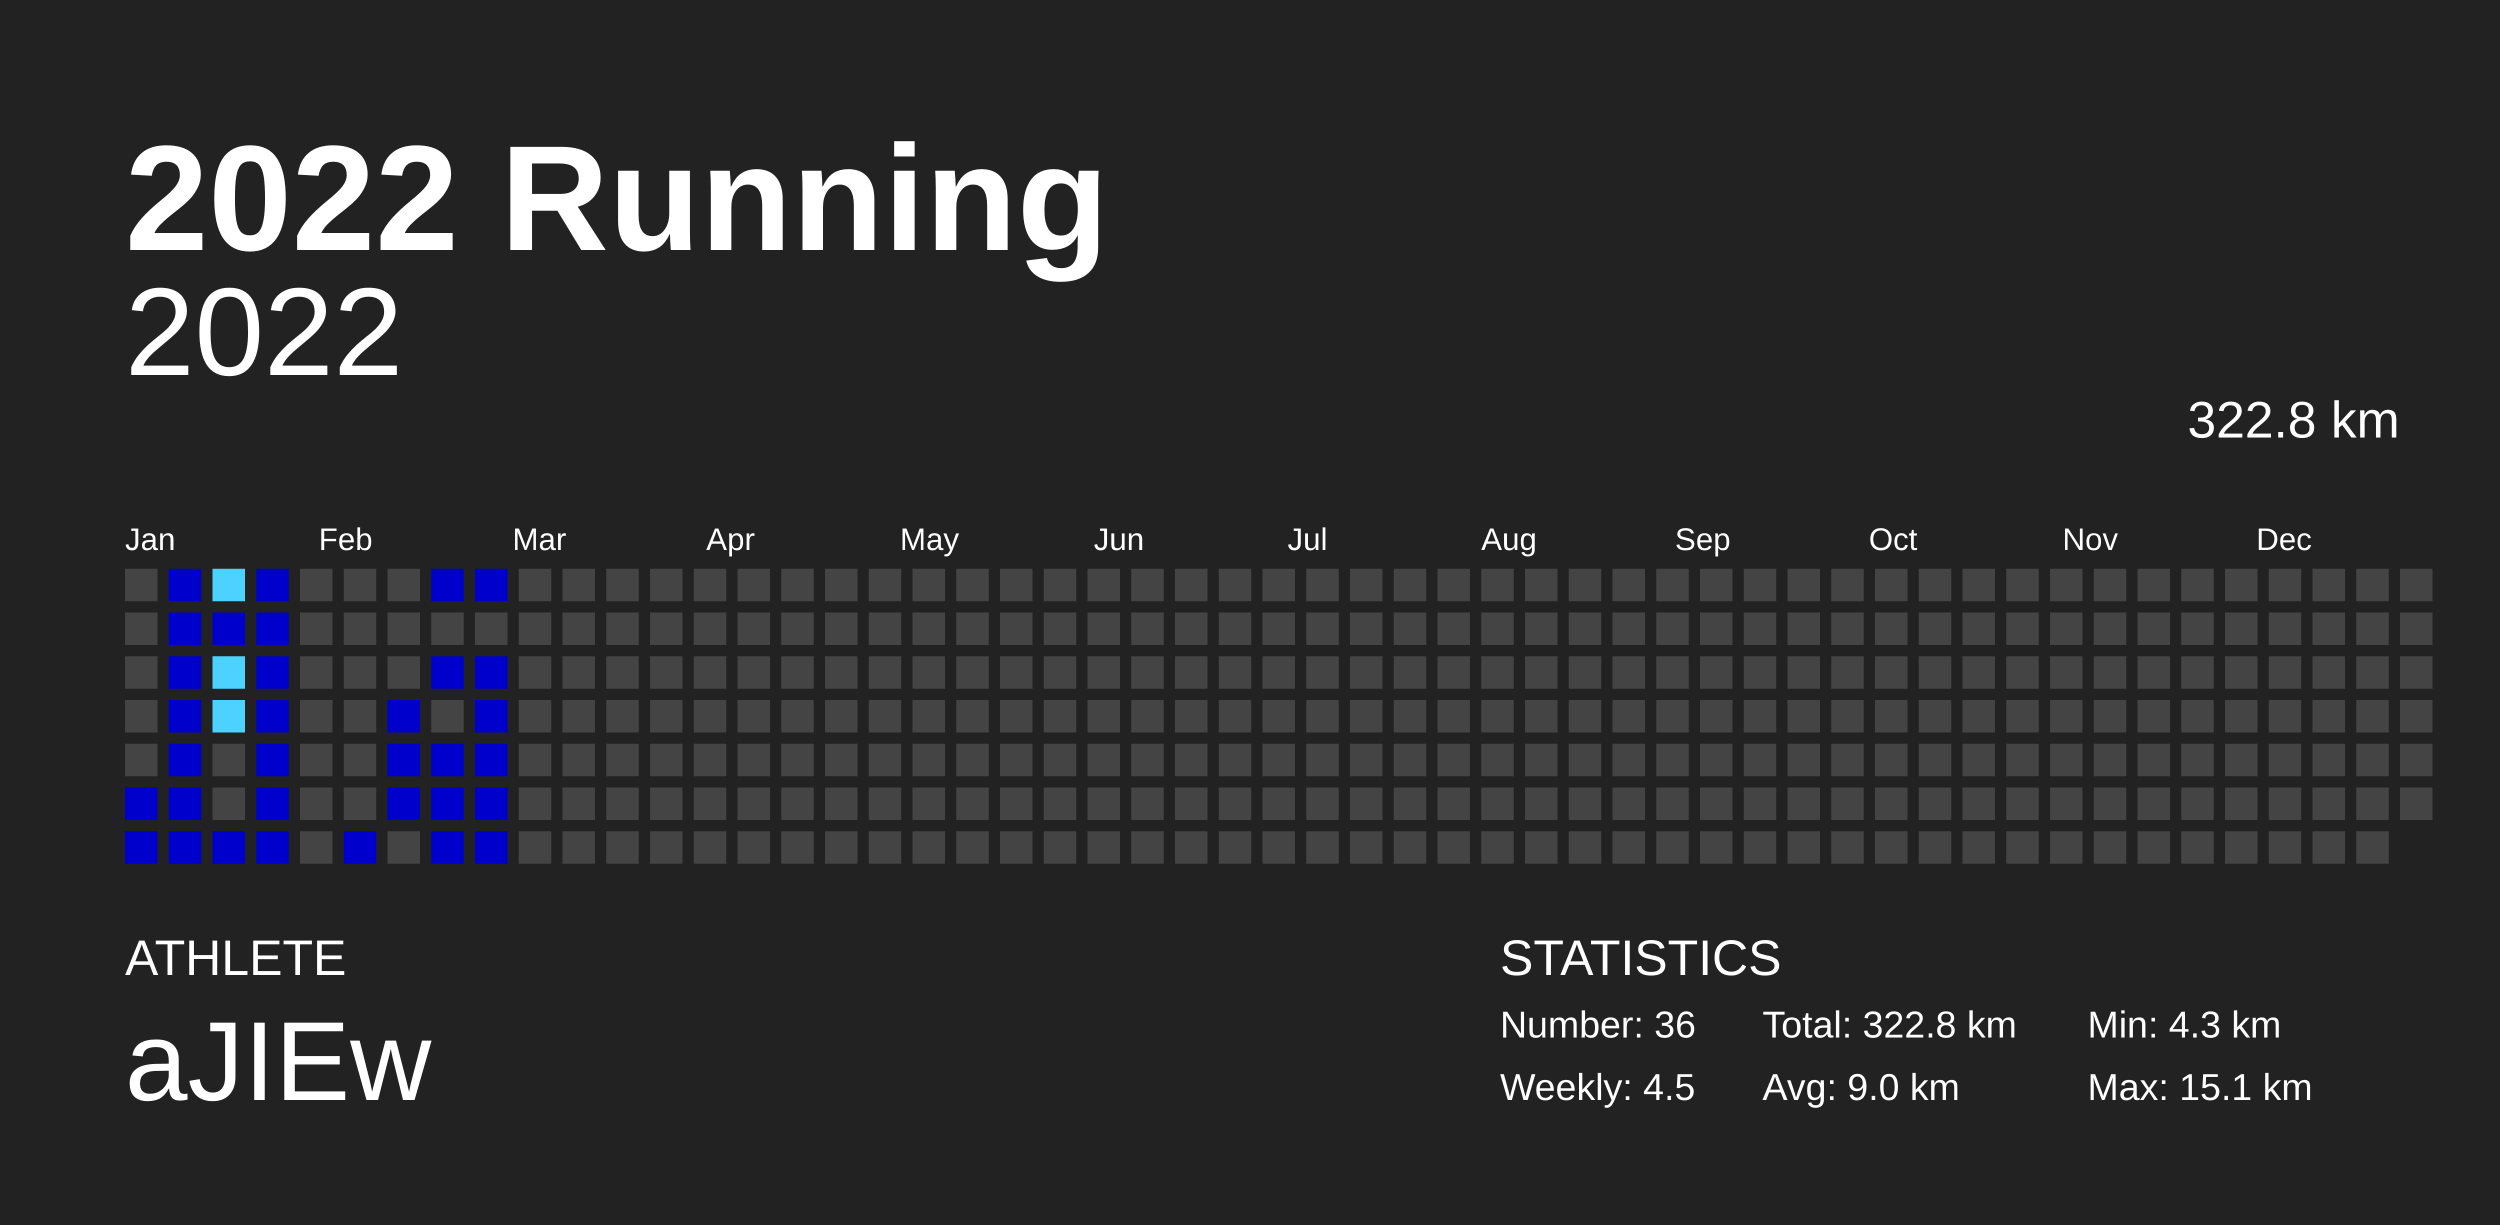
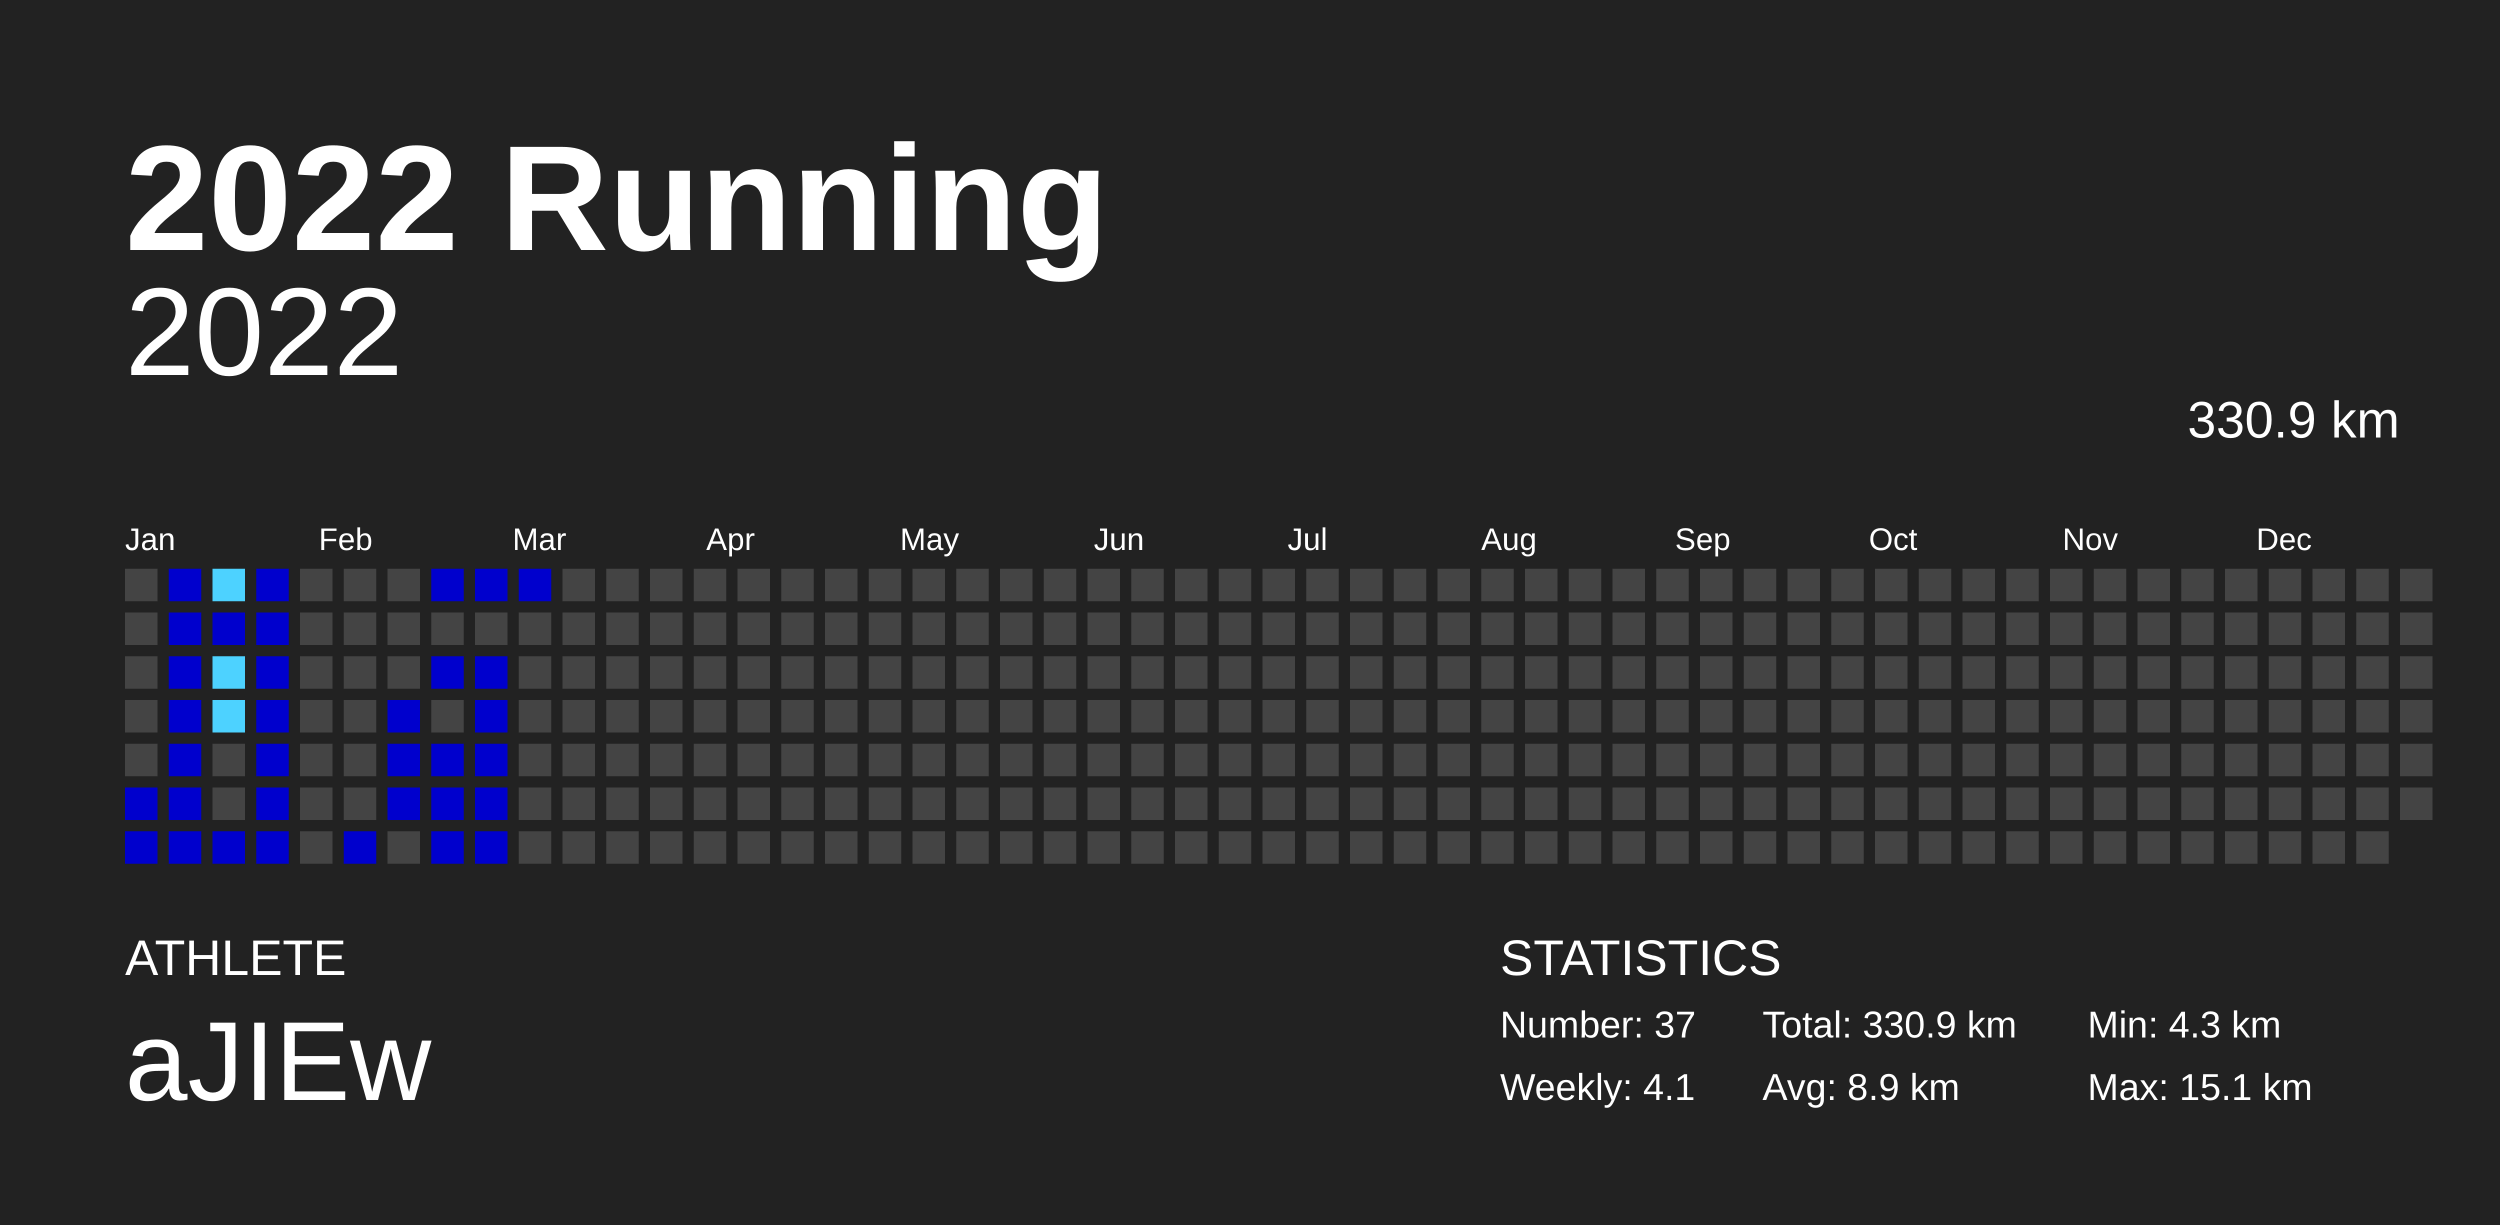
<svg xmlns="http://www.w3.org/2000/svg" baseProfile="full" height="98mm" version="1.1" viewBox="0,0,200,98" width="200mm">
  <defs />
  <rect fill="#222222" height="98" width="200" x="0" y="0" />
  <text fill="#FFFFFF" style="font-size:12px; font-family:Arial; font-weight:bold;" x="10" y="20">2022 Running</text>
  <text fill="#FFFFFF" style="font-size:4px; font-family:Arial" x="10" y="78">ATHLETE</text>
  <text fill="#FFFFFF" style="font-size:9px; font-family:Arial" x="10" y="88">aJIEw</text>
  <text fill="#FFFFFF" style="font-size:4px; font-family:Arial" x="120" y="78">STATISTICS</text>
-   <text fill="#FFFFFF" style="font-size:3px; font-family:Arial" x="120" y="83">Number: 36</text>
-   <text fill="#FFFFFF" style="font-size:3px; font-family:Arial" x="120" y="88">Weekly: 4.5</text>
-   <text fill="#FFFFFF" style="font-size:3px; font-family:Arial" x="141" y="83">Total: 322.8 km</text>
-   <text fill="#FFFFFF" style="font-size:3px; font-family:Arial" x="141" y="88">Avg: 9.0 km</text>
+   <text fill="#FFFFFF" style="font-size:3px; font-family:Arial" x="120" y="83">Number: 37</text>
+   <text fill="#FFFFFF" style="font-size:3px; font-family:Arial" x="120" y="88">Weekly: 4.1</text>
+   <text fill="#FFFFFF" style="font-size:3px; font-family:Arial" x="141" y="83">Total: 330.9 km</text>
+   <text fill="#FFFFFF" style="font-size:3px; font-family:Arial" x="141" y="88">Avg: 8.9 km</text>
  <text fill="#FFFFFF" style="font-size:3px; font-family:Arial" x="167" y="83">Min: 4.3 km</text>
  <text fill="#FFFFFF" style="font-size:3px; font-family:Arial" x="167" y="88">Max: 15.1 km</text>
  <text alignment-baseline="hanging" fill="#FFFFFF" style="font-size:10.0px; font-family:Arial;" x="10" y="30">2022</text>
-   <text alignment-baseline="hanging" fill="#FFFFFF" style="font-size:4.125px; font-family:Arial;" x="175" y="35">322.8 km</text>
+   <text alignment-baseline="hanging" fill="#FFFFFF" style="font-size:4.125px; font-family:Arial;" x="175" y="35">330.9 km</text>
  <text fill="#FFFFFF" style="font-size:2.5px; font-family:Arial" x="10.0" y="44">Jan</text>
  <text fill="#FFFFFF" style="font-size:2.5px; font-family:Arial" x="25.5" y="44">Feb</text>
  <text fill="#FFFFFF" style="font-size:2.5px; font-family:Arial" x="41.0" y="44">Mar</text>
  <text fill="#FFFFFF" style="font-size:2.5px; font-family:Arial" x="56.5" y="44">Apr</text>
  <text fill="#FFFFFF" style="font-size:2.5px; font-family:Arial" x="72.0" y="44">May</text>
  <text fill="#FFFFFF" style="font-size:2.5px; font-family:Arial" x="87.5" y="44">Jun</text>
  <text fill="#FFFFFF" style="font-size:2.5px; font-family:Arial" x="103.0" y="44">Jul</text>
  <text fill="#FFFFFF" style="font-size:2.5px; font-family:Arial" x="118.5" y="44">Aug</text>
  <text fill="#FFFFFF" style="font-size:2.5px; font-family:Arial" x="134.0" y="44">Sep</text>
  <text fill="#FFFFFF" style="font-size:2.5px; font-family:Arial" x="149.5" y="44">Oct</text>
  <text fill="#FFFFFF" style="font-size:2.5px; font-family:Arial" x="165.0" y="44">Nov</text>
  <text fill="#FFFFFF" style="font-size:2.5px; font-family:Arial" x="180.5" y="44">Dec</text>
  <rect fill="#444444" height="2.6" width="2.6" x="10.0" y="45.5" />
  <rect fill="#444444" height="2.6" width="2.6" x="10.0" y="49.0" />
  <rect fill="#444444" height="2.6" width="2.6" x="10.0" y="52.5" />
  <rect fill="#444444" height="2.6" width="2.6" x="10.0" y="56.0" />
  <rect fill="#444444" height="2.6" width="2.6" x="10.0" y="59.5" />
  <rect fill="mediumblue" height="2.6" width="2.6" x="10.0" y="63.0" />
  <rect fill="mediumblue" height="2.6" width="2.6" x="10.0" y="66.5" />
  <rect fill="mediumblue" height="2.6" width="2.6" x="13.5" y="45.5" />
  <rect fill="mediumblue" height="2.6" width="2.6" x="13.5" y="49.0" />
  <rect fill="mediumblue" height="2.6" width="2.6" x="13.5" y="52.5" />
  <rect fill="mediumblue" height="2.6" width="2.6" x="13.5" y="56.0" />
  <rect fill="mediumblue" height="2.6" width="2.6" x="13.5" y="59.5" />
  <rect fill="mediumblue" height="2.6" width="2.6" x="13.5" y="63.0" />
  <rect fill="mediumblue" height="2.6" width="2.6" x="13.5" y="66.5" />
  <rect fill="#4dd2ff" height="2.6" width="2.6" x="17.0" y="45.5" />
  <rect fill="mediumblue" height="2.6" width="2.6" x="17.0" y="49.0" />
  <rect fill="#4dd2ff" height="2.6" width="2.6" x="17.0" y="52.5" />
  <rect fill="#4dd2ff" height="2.6" width="2.6" x="17.0" y="56.0" />
  <rect fill="#444444" height="2.6" width="2.6" x="17.0" y="59.5" />
  <rect fill="#444444" height="2.6" width="2.6" x="17.0" y="63.0" />
  <rect fill="mediumblue" height="2.6" width="2.6" x="17.0" y="66.5" />
  <rect fill="mediumblue" height="2.6" width="2.6" x="20.5" y="45.5" />
  <rect fill="mediumblue" height="2.6" width="2.6" x="20.5" y="49.0" />
  <rect fill="mediumblue" height="2.6" width="2.6" x="20.5" y="52.5" />
  <rect fill="mediumblue" height="2.6" width="2.6" x="20.5" y="56.0" />
  <rect fill="mediumblue" height="2.6" width="2.6" x="20.5" y="59.5" />
  <rect fill="mediumblue" height="2.6" width="2.6" x="20.5" y="63.0" />
  <rect fill="mediumblue" height="2.6" width="2.6" x="20.5" y="66.5" />
  <rect fill="#444444" height="2.6" width="2.6" x="24.0" y="45.5" />
  <rect fill="#444444" height="2.6" width="2.6" x="24.0" y="49.0" />
  <rect fill="#444444" height="2.6" width="2.6" x="24.0" y="52.5" />
  <rect fill="#444444" height="2.6" width="2.6" x="24.0" y="56.0" />
  <rect fill="#444444" height="2.6" width="2.6" x="24.0" y="59.5" />
  <rect fill="#444444" height="2.6" width="2.6" x="24.0" y="63.0" />
  <rect fill="#444444" height="2.6" width="2.6" x="24.0" y="66.5" />
  <rect fill="#444444" height="2.6" width="2.6" x="27.5" y="45.5" />
  <rect fill="#444444" height="2.6" width="2.6" x="27.5" y="49.0" />
  <rect fill="#444444" height="2.6" width="2.6" x="27.5" y="52.5" />
  <rect fill="#444444" height="2.6" width="2.6" x="27.5" y="56.0" />
  <rect fill="#444444" height="2.6" width="2.6" x="27.5" y="59.5" />
  <rect fill="#444444" height="2.6" width="2.6" x="27.5" y="63.0" />
  <rect fill="mediumblue" height="2.6" width="2.6" x="27.5" y="66.5" />
  <rect fill="#444444" height="2.6" width="2.6" x="31.0" y="45.5" />
  <rect fill="#444444" height="2.6" width="2.6" x="31.0" y="49.0" />
  <rect fill="#444444" height="2.6" width="2.6" x="31.0" y="52.5" />
  <rect fill="mediumblue" height="2.6" width="2.6" x="31.0" y="56.0" />
  <rect fill="mediumblue" height="2.6" width="2.6" x="31.0" y="59.5" />
  <rect fill="mediumblue" height="2.6" width="2.6" x="31.0" y="63.0" />
  <rect fill="#444444" height="2.6" width="2.6" x="31.0" y="66.5" />
  <rect fill="mediumblue" height="2.6" width="2.6" x="34.5" y="45.5" />
  <rect fill="#444444" height="2.6" width="2.6" x="34.5" y="49.0" />
  <rect fill="mediumblue" height="2.6" width="2.6" x="34.5" y="52.5" />
  <rect fill="#444444" height="2.6" width="2.6" x="34.5" y="56.0" />
  <rect fill="mediumblue" height="2.6" width="2.6" x="34.5" y="59.5" />
  <rect fill="mediumblue" height="2.6" width="2.6" x="34.5" y="63.0" />
  <rect fill="mediumblue" height="2.6" width="2.6" x="34.5" y="66.5" />
  <rect fill="mediumblue" height="2.6" width="2.6" x="38.0" y="45.5" />
  <rect fill="#444444" height="2.6" width="2.6" x="38.0" y="49.0" />
  <rect fill="mediumblue" height="2.6" width="2.6" x="38.0" y="52.5" />
  <rect fill="mediumblue" height="2.6" width="2.6" x="38.0" y="56.0" />
  <rect fill="mediumblue" height="2.6" width="2.6" x="38.0" y="59.5" />
  <rect fill="mediumblue" height="2.6" width="2.6" x="38.0" y="63.0" />
  <rect fill="mediumblue" height="2.6" width="2.6" x="38.0" y="66.5" />
-   <rect fill="#444444" height="2.6" width="2.6" x="41.5" y="45.5" />
+   <rect fill="mediumblue" height="2.6" width="2.6" x="41.5" y="45.5" />
  <rect fill="#444444" height="2.6" width="2.6" x="41.5" y="49.0" />
  <rect fill="#444444" height="2.6" width="2.6" x="41.5" y="52.5" />
  <rect fill="#444444" height="2.6" width="2.6" x="41.5" y="56.0" />
  <rect fill="#444444" height="2.6" width="2.6" x="41.5" y="59.5" />
  <rect fill="#444444" height="2.6" width="2.6" x="41.5" y="63.0" />
  <rect fill="#444444" height="2.6" width="2.6" x="41.5" y="66.5" />
  <rect fill="#444444" height="2.6" width="2.6" x="45.0" y="45.5" />
  <rect fill="#444444" height="2.6" width="2.6" x="45.0" y="49.0" />
  <rect fill="#444444" height="2.6" width="2.6" x="45.0" y="52.5" />
  <rect fill="#444444" height="2.6" width="2.6" x="45.0" y="56.0" />
  <rect fill="#444444" height="2.6" width="2.6" x="45.0" y="59.5" />
  <rect fill="#444444" height="2.6" width="2.6" x="45.0" y="63.0" />
  <rect fill="#444444" height="2.6" width="2.6" x="45.0" y="66.5" />
  <rect fill="#444444" height="2.6" width="2.6" x="48.5" y="45.5" />
  <rect fill="#444444" height="2.6" width="2.6" x="48.5" y="49.0" />
  <rect fill="#444444" height="2.6" width="2.6" x="48.5" y="52.5" />
  <rect fill="#444444" height="2.6" width="2.6" x="48.5" y="56.0" />
  <rect fill="#444444" height="2.6" width="2.6" x="48.5" y="59.5" />
  <rect fill="#444444" height="2.6" width="2.6" x="48.5" y="63.0" />
  <rect fill="#444444" height="2.6" width="2.6" x="48.5" y="66.5" />
  <rect fill="#444444" height="2.6" width="2.6" x="52.0" y="45.5" />
  <rect fill="#444444" height="2.6" width="2.6" x="52.0" y="49.0" />
  <rect fill="#444444" height="2.6" width="2.6" x="52.0" y="52.5" />
  <rect fill="#444444" height="2.6" width="2.6" x="52.0" y="56.0" />
  <rect fill="#444444" height="2.6" width="2.6" x="52.0" y="59.5" />
  <rect fill="#444444" height="2.6" width="2.6" x="52.0" y="63.0" />
  <rect fill="#444444" height="2.6" width="2.6" x="52.0" y="66.5" />
  <rect fill="#444444" height="2.6" width="2.6" x="55.5" y="45.5" />
  <rect fill="#444444" height="2.6" width="2.6" x="55.5" y="49.0" />
  <rect fill="#444444" height="2.6" width="2.6" x="55.5" y="52.5" />
  <rect fill="#444444" height="2.6" width="2.6" x="55.5" y="56.0" />
  <rect fill="#444444" height="2.6" width="2.6" x="55.5" y="59.5" />
  <rect fill="#444444" height="2.6" width="2.6" x="55.5" y="63.0" />
  <rect fill="#444444" height="2.6" width="2.6" x="55.5" y="66.5" />
  <rect fill="#444444" height="2.6" width="2.6" x="59.0" y="45.5" />
  <rect fill="#444444" height="2.6" width="2.6" x="59.0" y="49.0" />
  <rect fill="#444444" height="2.6" width="2.6" x="59.0" y="52.5" />
  <rect fill="#444444" height="2.6" width="2.6" x="59.0" y="56.0" />
  <rect fill="#444444" height="2.6" width="2.6" x="59.0" y="59.5" />
  <rect fill="#444444" height="2.6" width="2.6" x="59.0" y="63.0" />
  <rect fill="#444444" height="2.6" width="2.6" x="59.0" y="66.5" />
  <rect fill="#444444" height="2.6" width="2.6" x="62.5" y="45.5" />
  <rect fill="#444444" height="2.6" width="2.6" x="62.5" y="49.0" />
  <rect fill="#444444" height="2.6" width="2.6" x="62.5" y="52.5" />
  <rect fill="#444444" height="2.6" width="2.6" x="62.5" y="56.0" />
  <rect fill="#444444" height="2.6" width="2.6" x="62.5" y="59.5" />
  <rect fill="#444444" height="2.6" width="2.6" x="62.5" y="63.0" />
  <rect fill="#444444" height="2.6" width="2.6" x="62.5" y="66.5" />
  <rect fill="#444444" height="2.6" width="2.6" x="66.0" y="45.5" />
  <rect fill="#444444" height="2.6" width="2.6" x="66.0" y="49.0" />
  <rect fill="#444444" height="2.6" width="2.6" x="66.0" y="52.5" />
  <rect fill="#444444" height="2.6" width="2.6" x="66.0" y="56.0" />
  <rect fill="#444444" height="2.6" width="2.6" x="66.0" y="59.5" />
  <rect fill="#444444" height="2.6" width="2.6" x="66.0" y="63.0" />
  <rect fill="#444444" height="2.6" width="2.6" x="66.0" y="66.5" />
  <rect fill="#444444" height="2.6" width="2.6" x="69.5" y="45.5" />
  <rect fill="#444444" height="2.6" width="2.6" x="69.5" y="49.0" />
  <rect fill="#444444" height="2.6" width="2.6" x="69.5" y="52.5" />
  <rect fill="#444444" height="2.6" width="2.6" x="69.5" y="56.0" />
  <rect fill="#444444" height="2.6" width="2.6" x="69.5" y="59.5" />
  <rect fill="#444444" height="2.6" width="2.6" x="69.5" y="63.0" />
  <rect fill="#444444" height="2.6" width="2.6" x="69.5" y="66.5" />
  <rect fill="#444444" height="2.6" width="2.6" x="73.0" y="45.5" />
  <rect fill="#444444" height="2.6" width="2.6" x="73.0" y="49.0" />
  <rect fill="#444444" height="2.6" width="2.6" x="73.0" y="52.5" />
  <rect fill="#444444" height="2.6" width="2.6" x="73.0" y="56.0" />
  <rect fill="#444444" height="2.6" width="2.6" x="73.0" y="59.5" />
  <rect fill="#444444" height="2.6" width="2.6" x="73.0" y="63.0" />
  <rect fill="#444444" height="2.6" width="2.6" x="73.0" y="66.5" />
  <rect fill="#444444" height="2.6" width="2.6" x="76.5" y="45.5" />
  <rect fill="#444444" height="2.6" width="2.6" x="76.5" y="49.0" />
  <rect fill="#444444" height="2.6" width="2.6" x="76.5" y="52.5" />
  <rect fill="#444444" height="2.6" width="2.6" x="76.5" y="56.0" />
  <rect fill="#444444" height="2.6" width="2.6" x="76.5" y="59.5" />
  <rect fill="#444444" height="2.6" width="2.6" x="76.5" y="63.0" />
  <rect fill="#444444" height="2.6" width="2.6" x="76.5" y="66.5" />
  <rect fill="#444444" height="2.6" width="2.6" x="80.0" y="45.5" />
  <rect fill="#444444" height="2.6" width="2.6" x="80.0" y="49.0" />
  <rect fill="#444444" height="2.6" width="2.6" x="80.0" y="52.5" />
  <rect fill="#444444" height="2.6" width="2.6" x="80.0" y="56.0" />
  <rect fill="#444444" height="2.6" width="2.6" x="80.0" y="59.5" />
  <rect fill="#444444" height="2.6" width="2.6" x="80.0" y="63.0" />
  <rect fill="#444444" height="2.6" width="2.6" x="80.0" y="66.5" />
  <rect fill="#444444" height="2.6" width="2.6" x="83.5" y="45.5" />
  <rect fill="#444444" height="2.6" width="2.6" x="83.5" y="49.0" />
  <rect fill="#444444" height="2.6" width="2.6" x="83.5" y="52.5" />
  <rect fill="#444444" height="2.6" width="2.6" x="83.5" y="56.0" />
  <rect fill="#444444" height="2.6" width="2.6" x="83.5" y="59.5" />
  <rect fill="#444444" height="2.6" width="2.6" x="83.5" y="63.0" />
  <rect fill="#444444" height="2.6" width="2.6" x="83.5" y="66.5" />
  <rect fill="#444444" height="2.6" width="2.6" x="87.0" y="45.5" />
  <rect fill="#444444" height="2.6" width="2.6" x="87.0" y="49.0" />
  <rect fill="#444444" height="2.6" width="2.6" x="87.0" y="52.5" />
  <rect fill="#444444" height="2.6" width="2.6" x="87.0" y="56.0" />
  <rect fill="#444444" height="2.6" width="2.6" x="87.0" y="59.5" />
  <rect fill="#444444" height="2.6" width="2.6" x="87.0" y="63.0" />
  <rect fill="#444444" height="2.6" width="2.6" x="87.0" y="66.5" />
  <rect fill="#444444" height="2.6" width="2.6" x="90.5" y="45.5" />
  <rect fill="#444444" height="2.6" width="2.6" x="90.5" y="49.0" />
  <rect fill="#444444" height="2.6" width="2.6" x="90.5" y="52.5" />
  <rect fill="#444444" height="2.6" width="2.6" x="90.5" y="56.0" />
  <rect fill="#444444" height="2.6" width="2.6" x="90.5" y="59.5" />
  <rect fill="#444444" height="2.6" width="2.6" x="90.5" y="63.0" />
  <rect fill="#444444" height="2.6" width="2.6" x="90.5" y="66.5" />
  <rect fill="#444444" height="2.6" width="2.6" x="94.0" y="45.5" />
  <rect fill="#444444" height="2.6" width="2.6" x="94.0" y="49.0" />
  <rect fill="#444444" height="2.6" width="2.6" x="94.0" y="52.5" />
  <rect fill="#444444" height="2.6" width="2.6" x="94.0" y="56.0" />
  <rect fill="#444444" height="2.6" width="2.6" x="94.0" y="59.5" />
  <rect fill="#444444" height="2.6" width="2.6" x="94.0" y="63.0" />
  <rect fill="#444444" height="2.6" width="2.6" x="94.0" y="66.5" />
  <rect fill="#444444" height="2.6" width="2.6" x="97.5" y="45.5" />
  <rect fill="#444444" height="2.6" width="2.6" x="97.5" y="49.0" />
  <rect fill="#444444" height="2.6" width="2.6" x="97.5" y="52.5" />
  <rect fill="#444444" height="2.6" width="2.6" x="97.5" y="56.0" />
  <rect fill="#444444" height="2.6" width="2.6" x="97.5" y="59.5" />
  <rect fill="#444444" height="2.6" width="2.6" x="97.5" y="63.0" />
  <rect fill="#444444" height="2.6" width="2.6" x="97.5" y="66.5" />
  <rect fill="#444444" height="2.6" width="2.6" x="101.0" y="45.5" />
  <rect fill="#444444" height="2.6" width="2.6" x="101.0" y="49.0" />
  <rect fill="#444444" height="2.6" width="2.6" x="101.0" y="52.5" />
  <rect fill="#444444" height="2.6" width="2.6" x="101.0" y="56.0" />
  <rect fill="#444444" height="2.6" width="2.6" x="101.0" y="59.5" />
  <rect fill="#444444" height="2.6" width="2.6" x="101.0" y="63.0" />
  <rect fill="#444444" height="2.6" width="2.6" x="101.0" y="66.5" />
  <rect fill="#444444" height="2.6" width="2.6" x="104.5" y="45.5" />
  <rect fill="#444444" height="2.6" width="2.6" x="104.5" y="49.0" />
  <rect fill="#444444" height="2.6" width="2.6" x="104.5" y="52.5" />
  <rect fill="#444444" height="2.6" width="2.6" x="104.5" y="56.0" />
  <rect fill="#444444" height="2.6" width="2.6" x="104.5" y="59.5" />
  <rect fill="#444444" height="2.6" width="2.6" x="104.5" y="63.0" />
  <rect fill="#444444" height="2.6" width="2.6" x="104.5" y="66.5" />
  <rect fill="#444444" height="2.6" width="2.6" x="108.0" y="45.5" />
  <rect fill="#444444" height="2.6" width="2.6" x="108.0" y="49.0" />
  <rect fill="#444444" height="2.6" width="2.6" x="108.0" y="52.5" />
  <rect fill="#444444" height="2.6" width="2.6" x="108.0" y="56.0" />
  <rect fill="#444444" height="2.6" width="2.6" x="108.0" y="59.5" />
  <rect fill="#444444" height="2.6" width="2.6" x="108.0" y="63.0" />
  <rect fill="#444444" height="2.6" width="2.6" x="108.0" y="66.5" />
  <rect fill="#444444" height="2.6" width="2.6" x="111.5" y="45.5" />
  <rect fill="#444444" height="2.6" width="2.6" x="111.5" y="49.0" />
  <rect fill="#444444" height="2.6" width="2.6" x="111.5" y="52.5" />
  <rect fill="#444444" height="2.6" width="2.6" x="111.5" y="56.0" />
  <rect fill="#444444" height="2.6" width="2.6" x="111.5" y="59.5" />
  <rect fill="#444444" height="2.6" width="2.6" x="111.5" y="63.0" />
  <rect fill="#444444" height="2.6" width="2.6" x="111.5" y="66.5" />
  <rect fill="#444444" height="2.6" width="2.6" x="115.0" y="45.5" />
  <rect fill="#444444" height="2.6" width="2.6" x="115.0" y="49.0" />
  <rect fill="#444444" height="2.6" width="2.6" x="115.0" y="52.5" />
  <rect fill="#444444" height="2.6" width="2.6" x="115.0" y="56.0" />
  <rect fill="#444444" height="2.6" width="2.6" x="115.0" y="59.5" />
  <rect fill="#444444" height="2.6" width="2.6" x="115.0" y="63.0" />
  <rect fill="#444444" height="2.6" width="2.6" x="115.0" y="66.5" />
  <rect fill="#444444" height="2.6" width="2.6" x="118.5" y="45.5" />
  <rect fill="#444444" height="2.6" width="2.6" x="118.5" y="49.0" />
  <rect fill="#444444" height="2.6" width="2.6" x="118.5" y="52.5" />
  <rect fill="#444444" height="2.6" width="2.6" x="118.5" y="56.0" />
  <rect fill="#444444" height="2.6" width="2.6" x="118.5" y="59.5" />
  <rect fill="#444444" height="2.6" width="2.6" x="118.5" y="63.0" />
  <rect fill="#444444" height="2.6" width="2.6" x="118.5" y="66.5" />
  <rect fill="#444444" height="2.6" width="2.6" x="122.0" y="45.5" />
  <rect fill="#444444" height="2.6" width="2.6" x="122.0" y="49.0" />
  <rect fill="#444444" height="2.6" width="2.6" x="122.0" y="52.5" />
  <rect fill="#444444" height="2.6" width="2.6" x="122.0" y="56.0" />
  <rect fill="#444444" height="2.6" width="2.6" x="122.0" y="59.5" />
  <rect fill="#444444" height="2.6" width="2.6" x="122.0" y="63.0" />
  <rect fill="#444444" height="2.6" width="2.6" x="122.0" y="66.5" />
  <rect fill="#444444" height="2.6" width="2.6" x="125.5" y="45.5" />
  <rect fill="#444444" height="2.6" width="2.6" x="125.5" y="49.0" />
  <rect fill="#444444" height="2.6" width="2.6" x="125.5" y="52.5" />
  <rect fill="#444444" height="2.6" width="2.6" x="125.5" y="56.0" />
  <rect fill="#444444" height="2.6" width="2.6" x="125.5" y="59.5" />
  <rect fill="#444444" height="2.6" width="2.6" x="125.5" y="63.0" />
  <rect fill="#444444" height="2.6" width="2.6" x="125.5" y="66.5" />
  <rect fill="#444444" height="2.6" width="2.6" x="129.0" y="45.5" />
  <rect fill="#444444" height="2.6" width="2.6" x="129.0" y="49.0" />
  <rect fill="#444444" height="2.6" width="2.6" x="129.0" y="52.5" />
  <rect fill="#444444" height="2.6" width="2.6" x="129.0" y="56.0" />
  <rect fill="#444444" height="2.6" width="2.6" x="129.0" y="59.5" />
  <rect fill="#444444" height="2.6" width="2.6" x="129.0" y="63.0" />
  <rect fill="#444444" height="2.6" width="2.6" x="129.0" y="66.5" />
  <rect fill="#444444" height="2.6" width="2.6" x="132.5" y="45.5" />
  <rect fill="#444444" height="2.6" width="2.6" x="132.5" y="49.0" />
  <rect fill="#444444" height="2.6" width="2.6" x="132.5" y="52.5" />
  <rect fill="#444444" height="2.6" width="2.6" x="132.5" y="56.0" />
  <rect fill="#444444" height="2.6" width="2.6" x="132.5" y="59.5" />
  <rect fill="#444444" height="2.6" width="2.6" x="132.5" y="63.0" />
  <rect fill="#444444" height="2.6" width="2.6" x="132.5" y="66.5" />
  <rect fill="#444444" height="2.6" width="2.6" x="136.0" y="45.5" />
  <rect fill="#444444" height="2.6" width="2.6" x="136.0" y="49.0" />
  <rect fill="#444444" height="2.6" width="2.6" x="136.0" y="52.5" />
  <rect fill="#444444" height="2.6" width="2.6" x="136.0" y="56.0" />
  <rect fill="#444444" height="2.6" width="2.6" x="136.0" y="59.5" />
  <rect fill="#444444" height="2.6" width="2.6" x="136.0" y="63.0" />
  <rect fill="#444444" height="2.6" width="2.6" x="136.0" y="66.5" />
  <rect fill="#444444" height="2.6" width="2.6" x="139.5" y="45.5" />
  <rect fill="#444444" height="2.6" width="2.6" x="139.5" y="49.0" />
  <rect fill="#444444" height="2.6" width="2.6" x="139.5" y="52.5" />
  <rect fill="#444444" height="2.6" width="2.6" x="139.5" y="56.0" />
  <rect fill="#444444" height="2.6" width="2.6" x="139.5" y="59.5" />
  <rect fill="#444444" height="2.6" width="2.6" x="139.5" y="63.0" />
  <rect fill="#444444" height="2.6" width="2.6" x="139.5" y="66.5" />
  <rect fill="#444444" height="2.6" width="2.6" x="143.0" y="45.5" />
  <rect fill="#444444" height="2.6" width="2.6" x="143.0" y="49.0" />
  <rect fill="#444444" height="2.6" width="2.6" x="143.0" y="52.5" />
  <rect fill="#444444" height="2.6" width="2.6" x="143.0" y="56.0" />
  <rect fill="#444444" height="2.6" width="2.6" x="143.0" y="59.5" />
  <rect fill="#444444" height="2.6" width="2.6" x="143.0" y="63.0" />
  <rect fill="#444444" height="2.6" width="2.6" x="143.0" y="66.5" />
  <rect fill="#444444" height="2.6" width="2.6" x="146.5" y="45.5" />
  <rect fill="#444444" height="2.6" width="2.6" x="146.5" y="49.0" />
  <rect fill="#444444" height="2.6" width="2.6" x="146.5" y="52.5" />
  <rect fill="#444444" height="2.6" width="2.6" x="146.5" y="56.0" />
  <rect fill="#444444" height="2.6" width="2.6" x="146.5" y="59.5" />
  <rect fill="#444444" height="2.6" width="2.6" x="146.5" y="63.0" />
  <rect fill="#444444" height="2.6" width="2.6" x="146.5" y="66.5" />
  <rect fill="#444444" height="2.6" width="2.6" x="150.0" y="45.5" />
  <rect fill="#444444" height="2.6" width="2.6" x="150.0" y="49.0" />
  <rect fill="#444444" height="2.6" width="2.6" x="150.0" y="52.5" />
  <rect fill="#444444" height="2.6" width="2.6" x="150.0" y="56.0" />
  <rect fill="#444444" height="2.6" width="2.6" x="150.0" y="59.5" />
  <rect fill="#444444" height="2.6" width="2.6" x="150.0" y="63.0" />
  <rect fill="#444444" height="2.6" width="2.6" x="150.0" y="66.5" />
  <rect fill="#444444" height="2.6" width="2.6" x="153.5" y="45.5" />
  <rect fill="#444444" height="2.6" width="2.6" x="153.5" y="49.0" />
  <rect fill="#444444" height="2.6" width="2.6" x="153.5" y="52.5" />
  <rect fill="#444444" height="2.6" width="2.6" x="153.5" y="56.0" />
  <rect fill="#444444" height="2.6" width="2.6" x="153.5" y="59.5" />
  <rect fill="#444444" height="2.6" width="2.6" x="153.5" y="63.0" />
  <rect fill="#444444" height="2.6" width="2.6" x="153.5" y="66.5" />
  <rect fill="#444444" height="2.6" width="2.6" x="157.0" y="45.5" />
  <rect fill="#444444" height="2.6" width="2.6" x="157.0" y="49.0" />
  <rect fill="#444444" height="2.6" width="2.6" x="157.0" y="52.5" />
  <rect fill="#444444" height="2.6" width="2.6" x="157.0" y="56.0" />
  <rect fill="#444444" height="2.6" width="2.6" x="157.0" y="59.5" />
  <rect fill="#444444" height="2.6" width="2.6" x="157.0" y="63.0" />
  <rect fill="#444444" height="2.6" width="2.6" x="157.0" y="66.5" />
  <rect fill="#444444" height="2.6" width="2.6" x="160.5" y="45.5" />
  <rect fill="#444444" height="2.6" width="2.6" x="160.5" y="49.0" />
  <rect fill="#444444" height="2.6" width="2.6" x="160.5" y="52.5" />
  <rect fill="#444444" height="2.6" width="2.6" x="160.5" y="56.0" />
  <rect fill="#444444" height="2.6" width="2.6" x="160.5" y="59.5" />
  <rect fill="#444444" height="2.6" width="2.6" x="160.5" y="63.0" />
  <rect fill="#444444" height="2.6" width="2.6" x="160.5" y="66.5" />
  <rect fill="#444444" height="2.6" width="2.6" x="164.0" y="45.5" />
  <rect fill="#444444" height="2.6" width="2.6" x="164.0" y="49.0" />
  <rect fill="#444444" height="2.6" width="2.6" x="164.0" y="52.5" />
  <rect fill="#444444" height="2.6" width="2.6" x="164.0" y="56.0" />
  <rect fill="#444444" height="2.6" width="2.6" x="164.0" y="59.5" />
  <rect fill="#444444" height="2.6" width="2.6" x="164.0" y="63.0" />
  <rect fill="#444444" height="2.6" width="2.6" x="164.0" y="66.5" />
  <rect fill="#444444" height="2.6" width="2.6" x="167.5" y="45.5" />
  <rect fill="#444444" height="2.6" width="2.6" x="167.5" y="49.0" />
  <rect fill="#444444" height="2.6" width="2.6" x="167.5" y="52.5" />
  <rect fill="#444444" height="2.6" width="2.6" x="167.5" y="56.0" />
  <rect fill="#444444" height="2.6" width="2.6" x="167.5" y="59.5" />
  <rect fill="#444444" height="2.6" width="2.6" x="167.5" y="63.0" />
  <rect fill="#444444" height="2.6" width="2.6" x="167.5" y="66.5" />
  <rect fill="#444444" height="2.6" width="2.6" x="171.0" y="45.5" />
  <rect fill="#444444" height="2.6" width="2.6" x="171.0" y="49.0" />
  <rect fill="#444444" height="2.6" width="2.6" x="171.0" y="52.5" />
  <rect fill="#444444" height="2.6" width="2.6" x="171.0" y="56.0" />
  <rect fill="#444444" height="2.6" width="2.6" x="171.0" y="59.5" />
  <rect fill="#444444" height="2.6" width="2.6" x="171.0" y="63.0" />
  <rect fill="#444444" height="2.6" width="2.6" x="171.0" y="66.5" />
  <rect fill="#444444" height="2.6" width="2.6" x="174.5" y="45.5" />
  <rect fill="#444444" height="2.6" width="2.6" x="174.5" y="49.0" />
  <rect fill="#444444" height="2.6" width="2.6" x="174.5" y="52.5" />
  <rect fill="#444444" height="2.6" width="2.6" x="174.5" y="56.0" />
  <rect fill="#444444" height="2.6" width="2.6" x="174.5" y="59.5" />
  <rect fill="#444444" height="2.6" width="2.6" x="174.5" y="63.0" />
  <rect fill="#444444" height="2.6" width="2.6" x="174.5" y="66.5" />
  <rect fill="#444444" height="2.6" width="2.6" x="178.0" y="45.5" />
  <rect fill="#444444" height="2.6" width="2.6" x="178.0" y="49.0" />
  <rect fill="#444444" height="2.6" width="2.6" x="178.0" y="52.5" />
  <rect fill="#444444" height="2.6" width="2.6" x="178.0" y="56.0" />
  <rect fill="#444444" height="2.6" width="2.6" x="178.0" y="59.5" />
  <rect fill="#444444" height="2.6" width="2.6" x="178.0" y="63.0" />
  <rect fill="#444444" height="2.6" width="2.6" x="178.0" y="66.5" />
  <rect fill="#444444" height="2.6" width="2.6" x="181.5" y="45.5" />
  <rect fill="#444444" height="2.6" width="2.6" x="181.5" y="49.0" />
  <rect fill="#444444" height="2.6" width="2.6" x="181.5" y="52.5" />
  <rect fill="#444444" height="2.6" width="2.6" x="181.5" y="56.0" />
  <rect fill="#444444" height="2.6" width="2.6" x="181.5" y="59.5" />
  <rect fill="#444444" height="2.6" width="2.6" x="181.5" y="63.0" />
  <rect fill="#444444" height="2.6" width="2.6" x="181.5" y="66.5" />
  <rect fill="#444444" height="2.6" width="2.6" x="185.0" y="45.5" />
  <rect fill="#444444" height="2.6" width="2.6" x="185.0" y="49.0" />
  <rect fill="#444444" height="2.6" width="2.6" x="185.0" y="52.5" />
  <rect fill="#444444" height="2.6" width="2.6" x="185.0" y="56.0" />
  <rect fill="#444444" height="2.6" width="2.6" x="185.0" y="59.5" />
  <rect fill="#444444" height="2.6" width="2.6" x="185.0" y="63.0" />
  <rect fill="#444444" height="2.6" width="2.6" x="185.0" y="66.5" />
  <rect fill="#444444" height="2.6" width="2.6" x="188.5" y="45.5" />
  <rect fill="#444444" height="2.6" width="2.6" x="188.5" y="49.0" />
  <rect fill="#444444" height="2.6" width="2.6" x="188.5" y="52.5" />
  <rect fill="#444444" height="2.6" width="2.6" x="188.5" y="56.0" />
  <rect fill="#444444" height="2.6" width="2.6" x="188.5" y="59.5" />
  <rect fill="#444444" height="2.6" width="2.6" x="188.5" y="63.0" />
  <rect fill="#444444" height="2.6" width="2.6" x="188.5" y="66.5" />
  <rect fill="#444444" height="2.6" width="2.6" x="192.0" y="45.5" />
  <rect fill="#444444" height="2.6" width="2.6" x="192.0" y="49.0" />
  <rect fill="#444444" height="2.6" width="2.6" x="192.0" y="52.5" />
  <rect fill="#444444" height="2.6" width="2.6" x="192.0" y="56.0" />
  <rect fill="#444444" height="2.6" width="2.6" x="192.0" y="59.5" />
  <rect fill="#444444" height="2.6" width="2.6" x="192.0" y="63.0" />
</svg>
